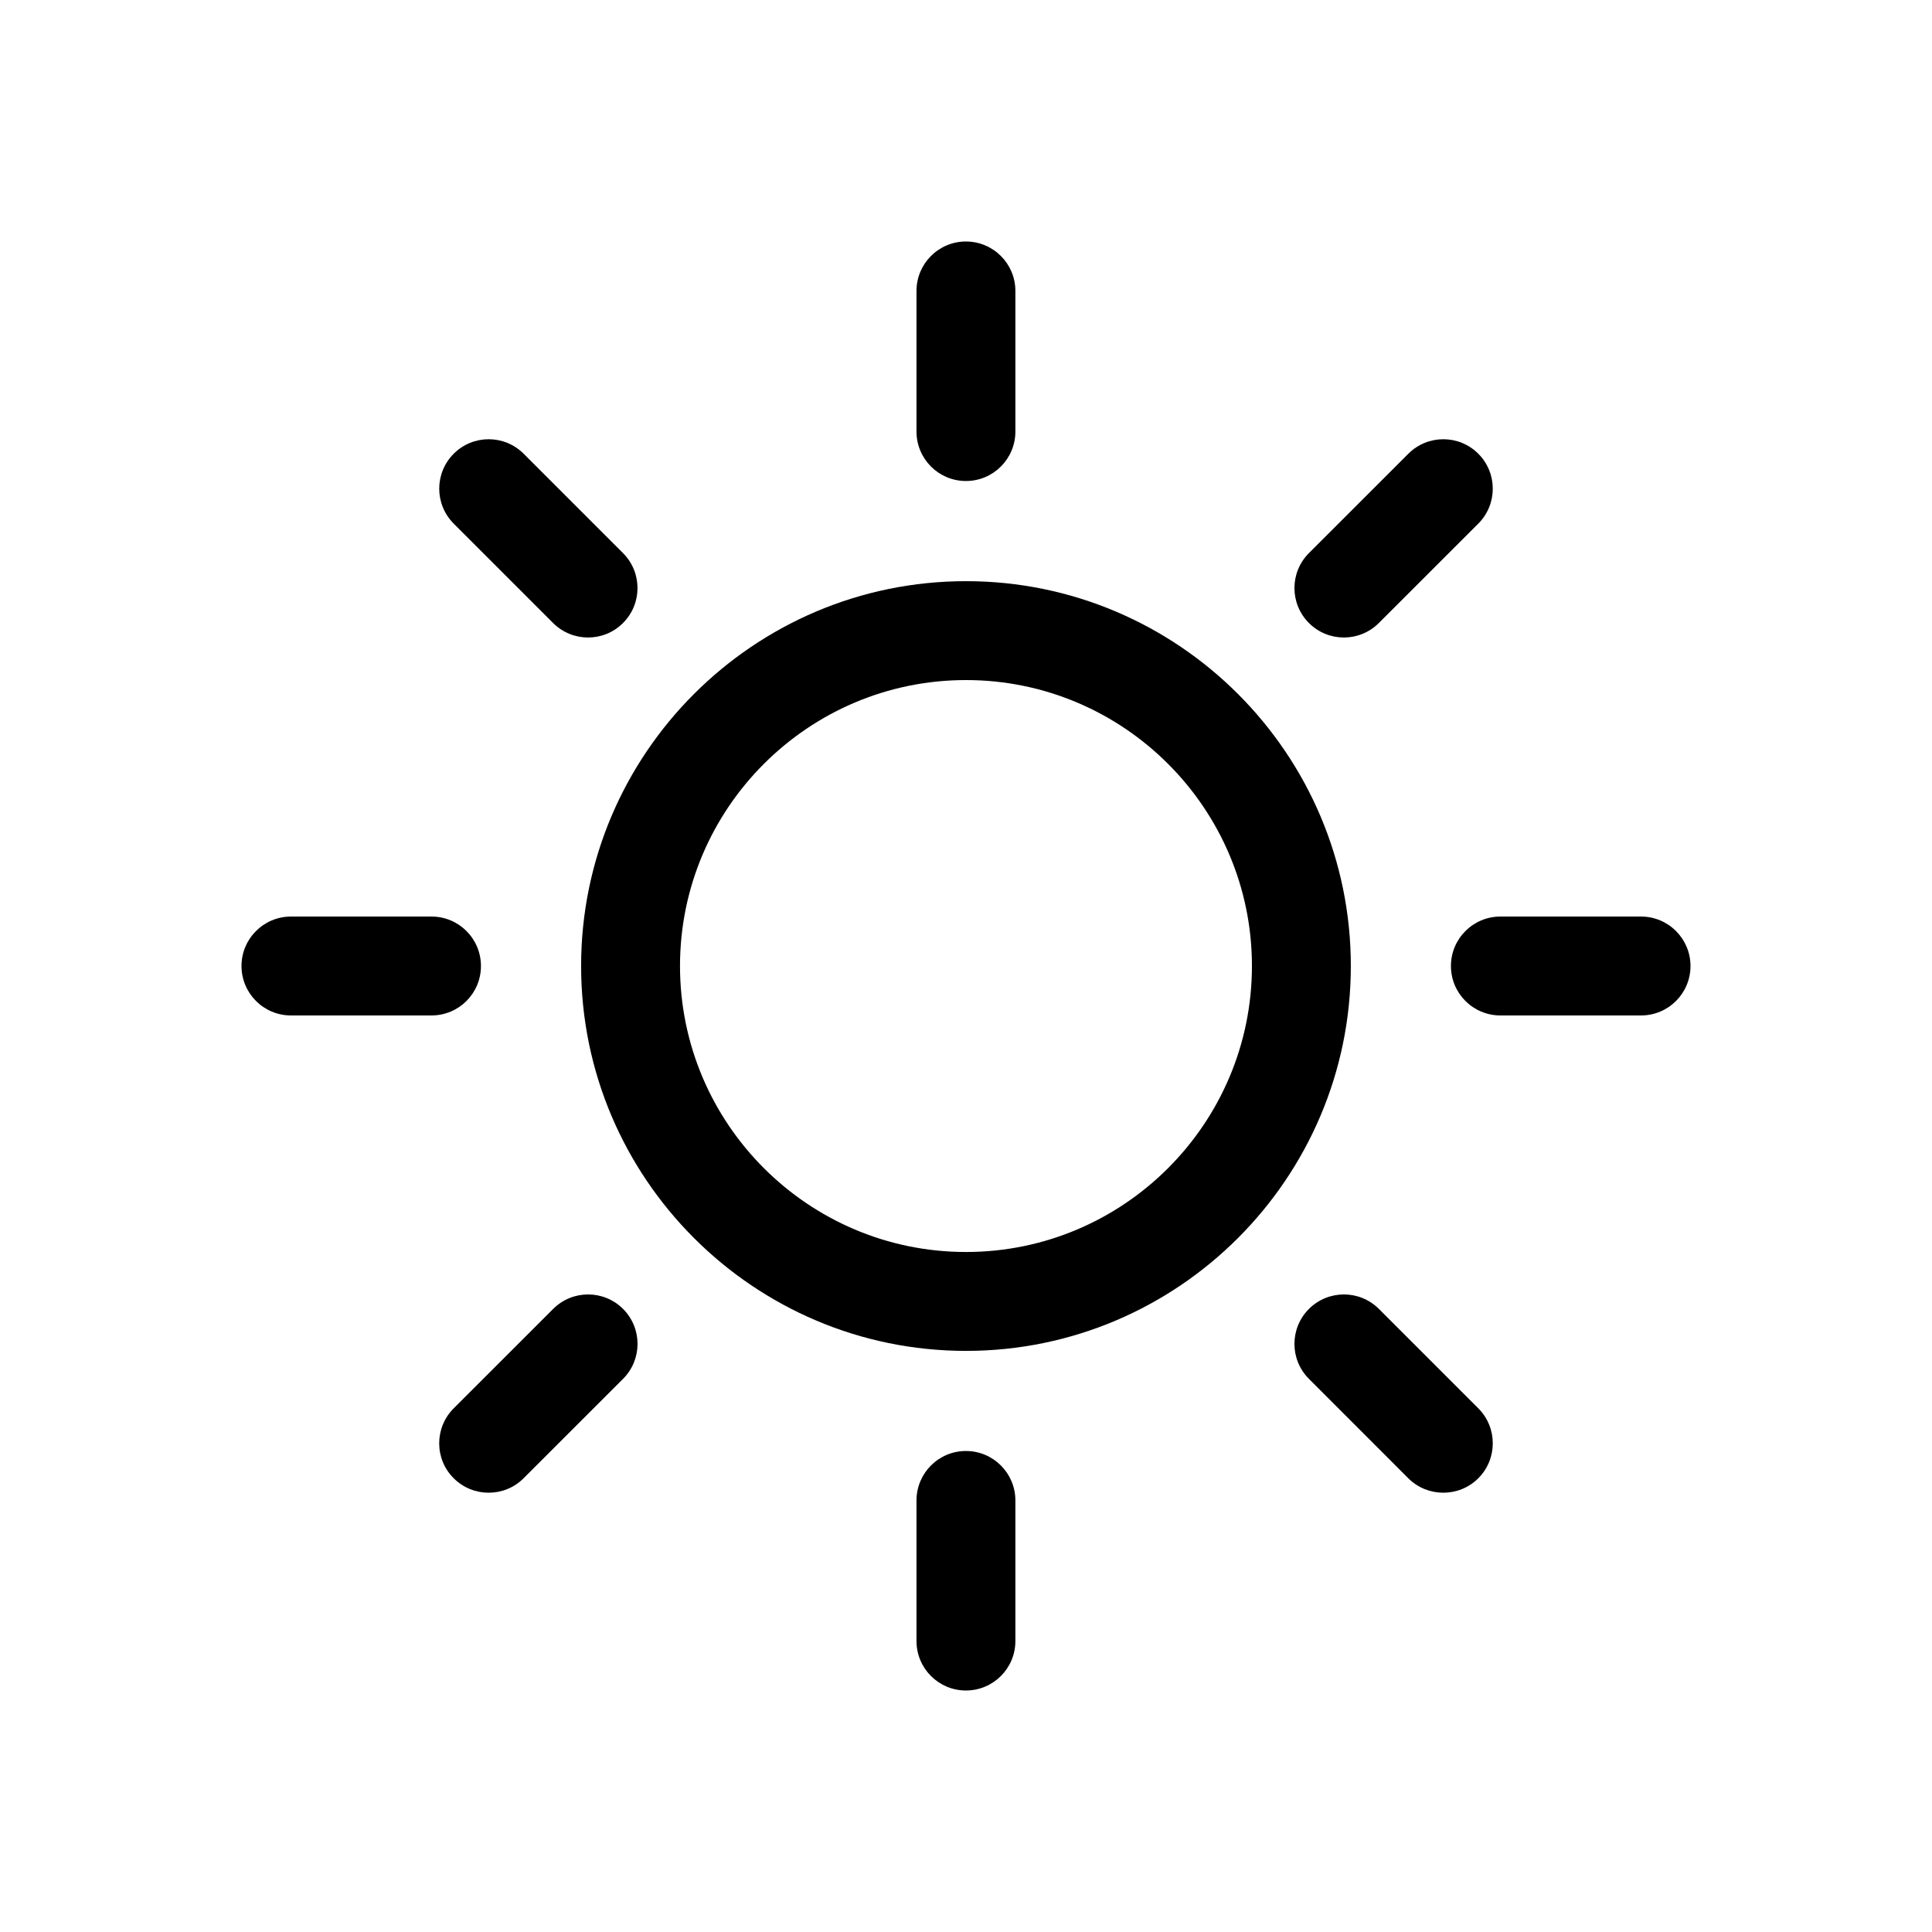
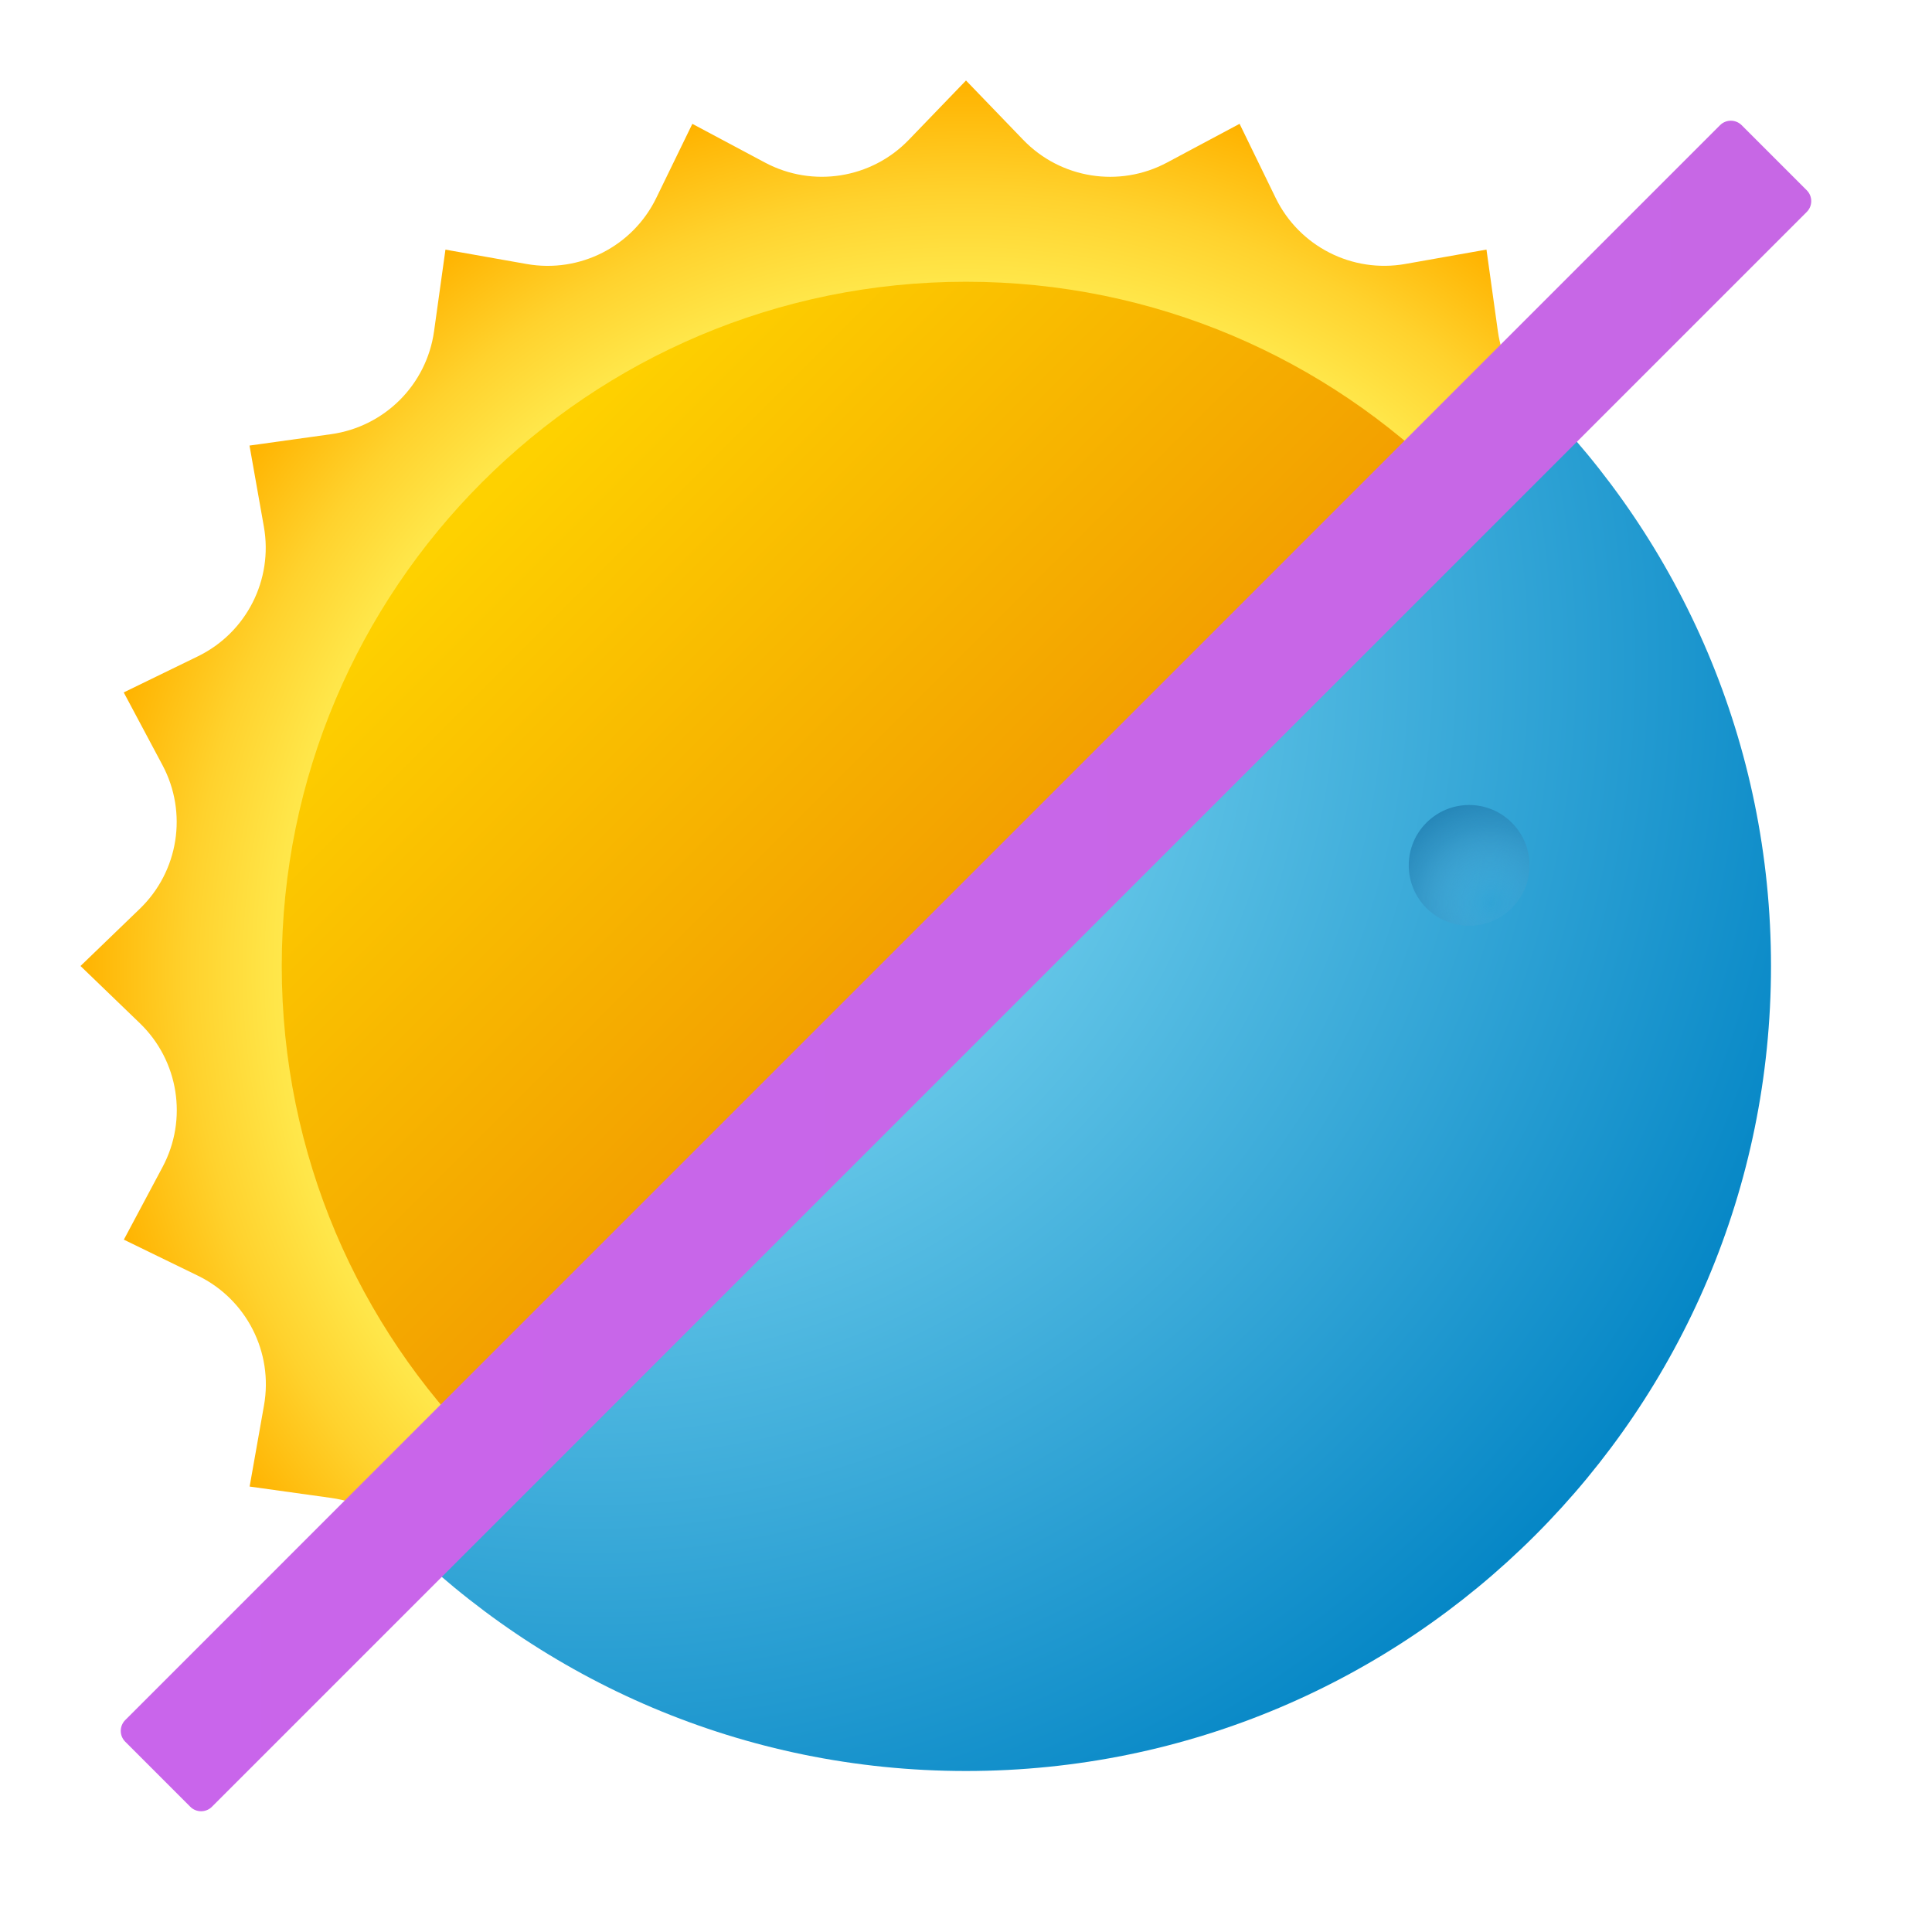
- <svg xmlns="http://www.w3.org/2000/svg" width="32" height="32" viewBox="0 0 32 32" fill="none">
-   <path d="M15.999 24.033C15.546 24.033 15.18 24.4 15.18 24.852V27.181C15.18 27.633 15.546 28 15.999 28C16.451 28 16.818 27.633 16.818 27.181V24.852C16.818 24.4 16.451 24.033 15.999 24.033Z" fill="black" />
-   <path d="M15.999 7.967C16.451 7.967 16.818 7.6 16.818 7.148V4.819C16.818 4.367 16.451 4 15.999 4C15.546 4 15.18 4.367 15.18 4.819V7.148C15.18 7.6 15.546 7.967 15.999 7.967Z" fill="black" />
-   <path d="M9.162 21.68L7.515 23.326C7.195 23.646 7.194 24.165 7.514 24.484C7.674 24.644 7.884 24.724 8.093 24.724C8.303 24.724 8.512 24.645 8.672 24.485L10.32 22.838C10.639 22.519 10.64 22 10.32 21.68C10 21.36 9.481 21.36 9.162 21.68Z" fill="black" />
-   <path d="M22.259 10.559C22.468 10.559 22.678 10.479 22.838 10.319L24.485 8.673C24.805 8.353 24.805 7.835 24.485 7.515C24.165 7.195 23.647 7.195 23.327 7.515L21.68 9.161C21.36 9.481 21.36 9.999 21.68 10.319C21.839 10.479 22.049 10.559 22.259 10.559Z" fill="black" />
-   <path d="M7.966 16C7.966 15.548 7.6 15.181 7.147 15.181H4.819C4.367 15.181 4 15.548 4 16C4 16.453 4.367 16.819 4.819 16.819H7.147C7.6 16.819 7.966 16.453 7.966 16Z" fill="black" />
-   <path d="M27.181 15.181H24.851C24.399 15.181 24.032 15.548 24.032 16C24.032 16.453 24.399 16.819 24.851 16.819H27.181C27.633 16.819 28 16.453 28 16C28 15.548 27.633 15.181 27.181 15.181Z" fill="black" />
-   <path d="M9.161 10.319C9.321 10.479 9.531 10.559 9.74 10.559C9.95 10.559 10.16 10.479 10.319 10.319C10.639 10 10.639 9.481 10.319 9.161L8.673 7.515C8.353 7.195 7.835 7.195 7.515 7.515C7.195 7.835 7.195 8.353 7.515 8.673L9.161 10.319Z" fill="black" />
-   <path d="M22.839 21.68C22.519 21.36 22 21.36 21.68 21.68C21.36 22 21.36 22.519 21.68 22.838L23.326 24.485C23.486 24.645 23.696 24.724 23.905 24.724C24.115 24.724 24.325 24.645 24.485 24.485C24.805 24.165 24.805 23.646 24.485 23.326L22.839 21.68Z" fill="black" />
-   <path d="M16 9.626C12.485 9.626 9.625 12.485 9.625 16C9.625 19.515 12.485 22.375 16 22.375C19.515 22.375 22.374 19.515 22.374 16C22.374 12.485 19.515 9.626 16 9.626ZM16 20.737C13.388 20.737 11.263 18.612 11.263 16C11.263 13.388 13.388 11.264 16 11.264C18.611 11.264 20.736 13.388 20.736 16C20.736 18.612 18.611 20.737 16 20.737Z" fill="black" />
+ <svg xmlns="http://www.w3.org/2000/svg" viewBox="0 0 48 48" width="48px" height="48px">
+   <radialGradient id="rVPGOfNYRTVleRwa7UqR6a" cx="23.969" cy="24.081" r="21.986" gradientUnits="userSpaceOnUse">
+     <stop offset=".724" stop-color="#ffed54" />
+     <stop offset=".779" stop-color="#ffe649" />
+     <stop offset=".877" stop-color="#ffd22d" />
+     <stop offset="1" stop-color="#ffb300" />
+   </radialGradient>
+   <path fill="url(#rVPGOfNYRTVleRwa7UqR6a)" d="M37.214,8.229l-0.283-2.028l-2.016,0.357c-1.32,0.234-2.635-0.436-3.222-1.641l-0.896-1.841 L28.992,4.04c-1.183,0.631-2.641,0.4-3.571-0.566L24,2l-1.421,1.474c-0.93,0.965-2.388,1.196-3.571,0.566l-1.807-0.963l-0.896,1.841 c-0.586,1.205-1.902,1.875-3.222,1.641l-2.016-0.357l-0.283,2.028c-0.185,1.328-1.229,2.371-2.557,2.557l-2.028,0.283l0.357,2.016 c0.234,1.32-0.436,2.635-1.641,3.221l-1.841,0.896l0.963,1.807c0.631,1.183,0.4,2.641-0.566,3.571L2,24l1.474,1.421 c0.965,0.93,1.196,2.388,0.566,3.571l-0.963,1.807l1.841,0.896c1.205,0.586,1.876,1.902,1.641,3.222l-0.357,2.016l2.028,0.283 c0.664,0.093,1.257,0.4,1.707,0.85L38.064,9.936C37.614,9.486,37.307,8.893,37.214,8.229z" />
+   <linearGradient id="rVPGOfNYRTVleRwa7UqR6b" x1="12.248" x2="37.159" y1="12.248" y2="37.159" gradientUnits="userSpaceOnUse">
+     <stop offset="0" stop-color="#fed100" />
+     <stop offset="1" stop-color="#e36001" />
+   </linearGradient>
+   <path fill="url(#rVPGOfNYRTVleRwa7UqR6b)" d="M24,7C14.611,7,7,14.611,7,24c0,4.694,1.903,8.944,4.979,12.021l24.042-24.042 C32.944,8.903,28.694,7,24,7z" />
+   <radialGradient id="rVPGOfNYRTVleRwa7UqR6c" cx="14.677" cy="16.477" r="32.921" gradientUnits="userSpaceOnUse">
+     <stop offset="0" stop-color="#a6f2ff" />
+     <stop offset="1" stop-color="#0083c4" />
+   </radialGradient>
+   <path fill="url(#rVPGOfNYRTVleRwa7UqR6c)" d="M24,44c11.046,0,20-8.954,20-20c0-5.523-2.239-10.523-5.858-14.142L9.858,38.142 C13.477,41.761,18.477,44,24,44z" />
+   <radialGradient id="rVPGOfNYRTVleRwa7UqR6d" cx="37.033" cy="22.438" r="2.592" gradientUnits="userSpaceOnUse">
+     <stop offset="0" stop-color="#60b5e0" stop-opacity="0" />
+     <stop offset=".327" stop-color="#48a2d0" stop-opacity=".327" />
+     <stop offset=".747" stop-color="#2e8dbe" stop-opacity=".747" />
+     <stop offset="1" stop-color="#2586b8" />
+   </radialGradient>
+   <path fill="url(#rVPGOfNYRTVleRwa7UqR6d)" d="M36.5,20c-0.828,0-1.5,0.672-1.5,1.5s0.672,1.5,1.5,1.5s1.5-0.672,1.5-1.5S37.328,20,36.5,20z" />
+   <linearGradient id="rVPGOfNYRTVleRwa7UqR6e" x1="3" x2="45" y1="24" y2="24" gradientUnits="userSpaceOnUse">
+     <stop offset="0" stop-color="#c965eb" />
+     <stop offset="1" stop-color="#c767e5" />
+   </linearGradient>
+   <path fill="url(#rVPGOfNYRTVleRwa7UqR6e)" d="M5.266,44.888L44.888,5.266c0.149-0.149,0.149-0.39,0-0.539l-1.616-1.616 c-0.149-0.149-0.39-0.149-0.539,0L3.112,42.734c-0.149,0.149-0.149,0.39,0,0.539l1.616,1.616 C4.876,45.037,5.118,45.037,5.266,44.888z" />
</svg>
